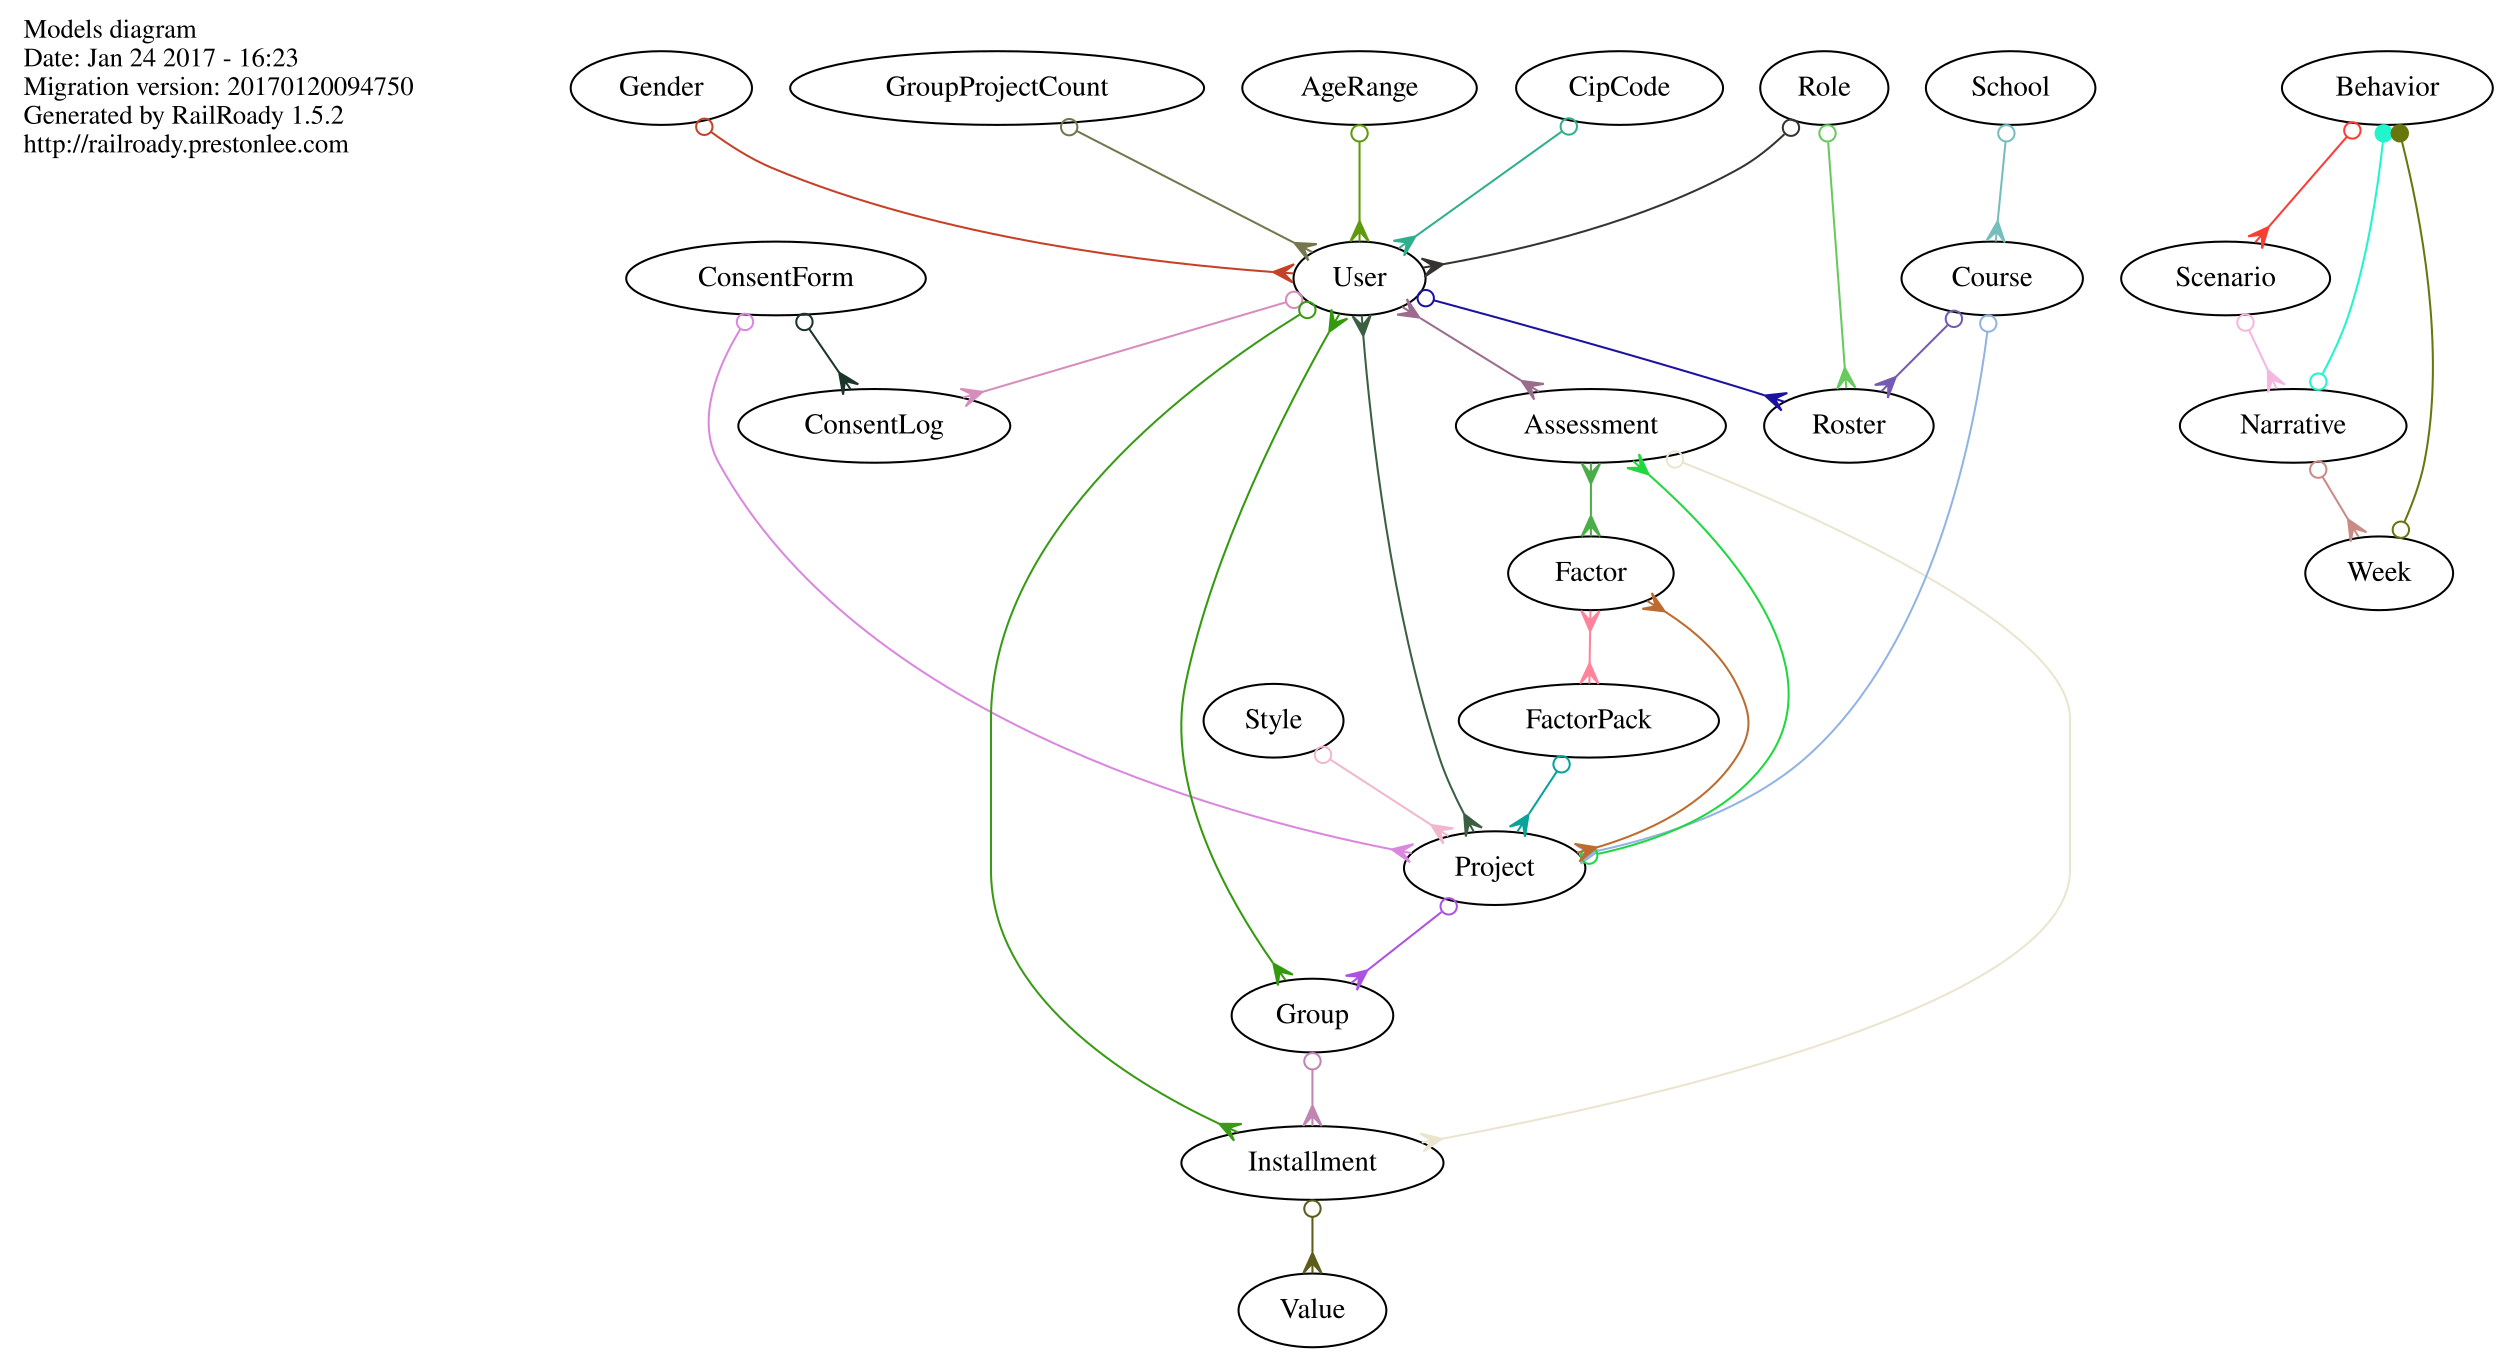
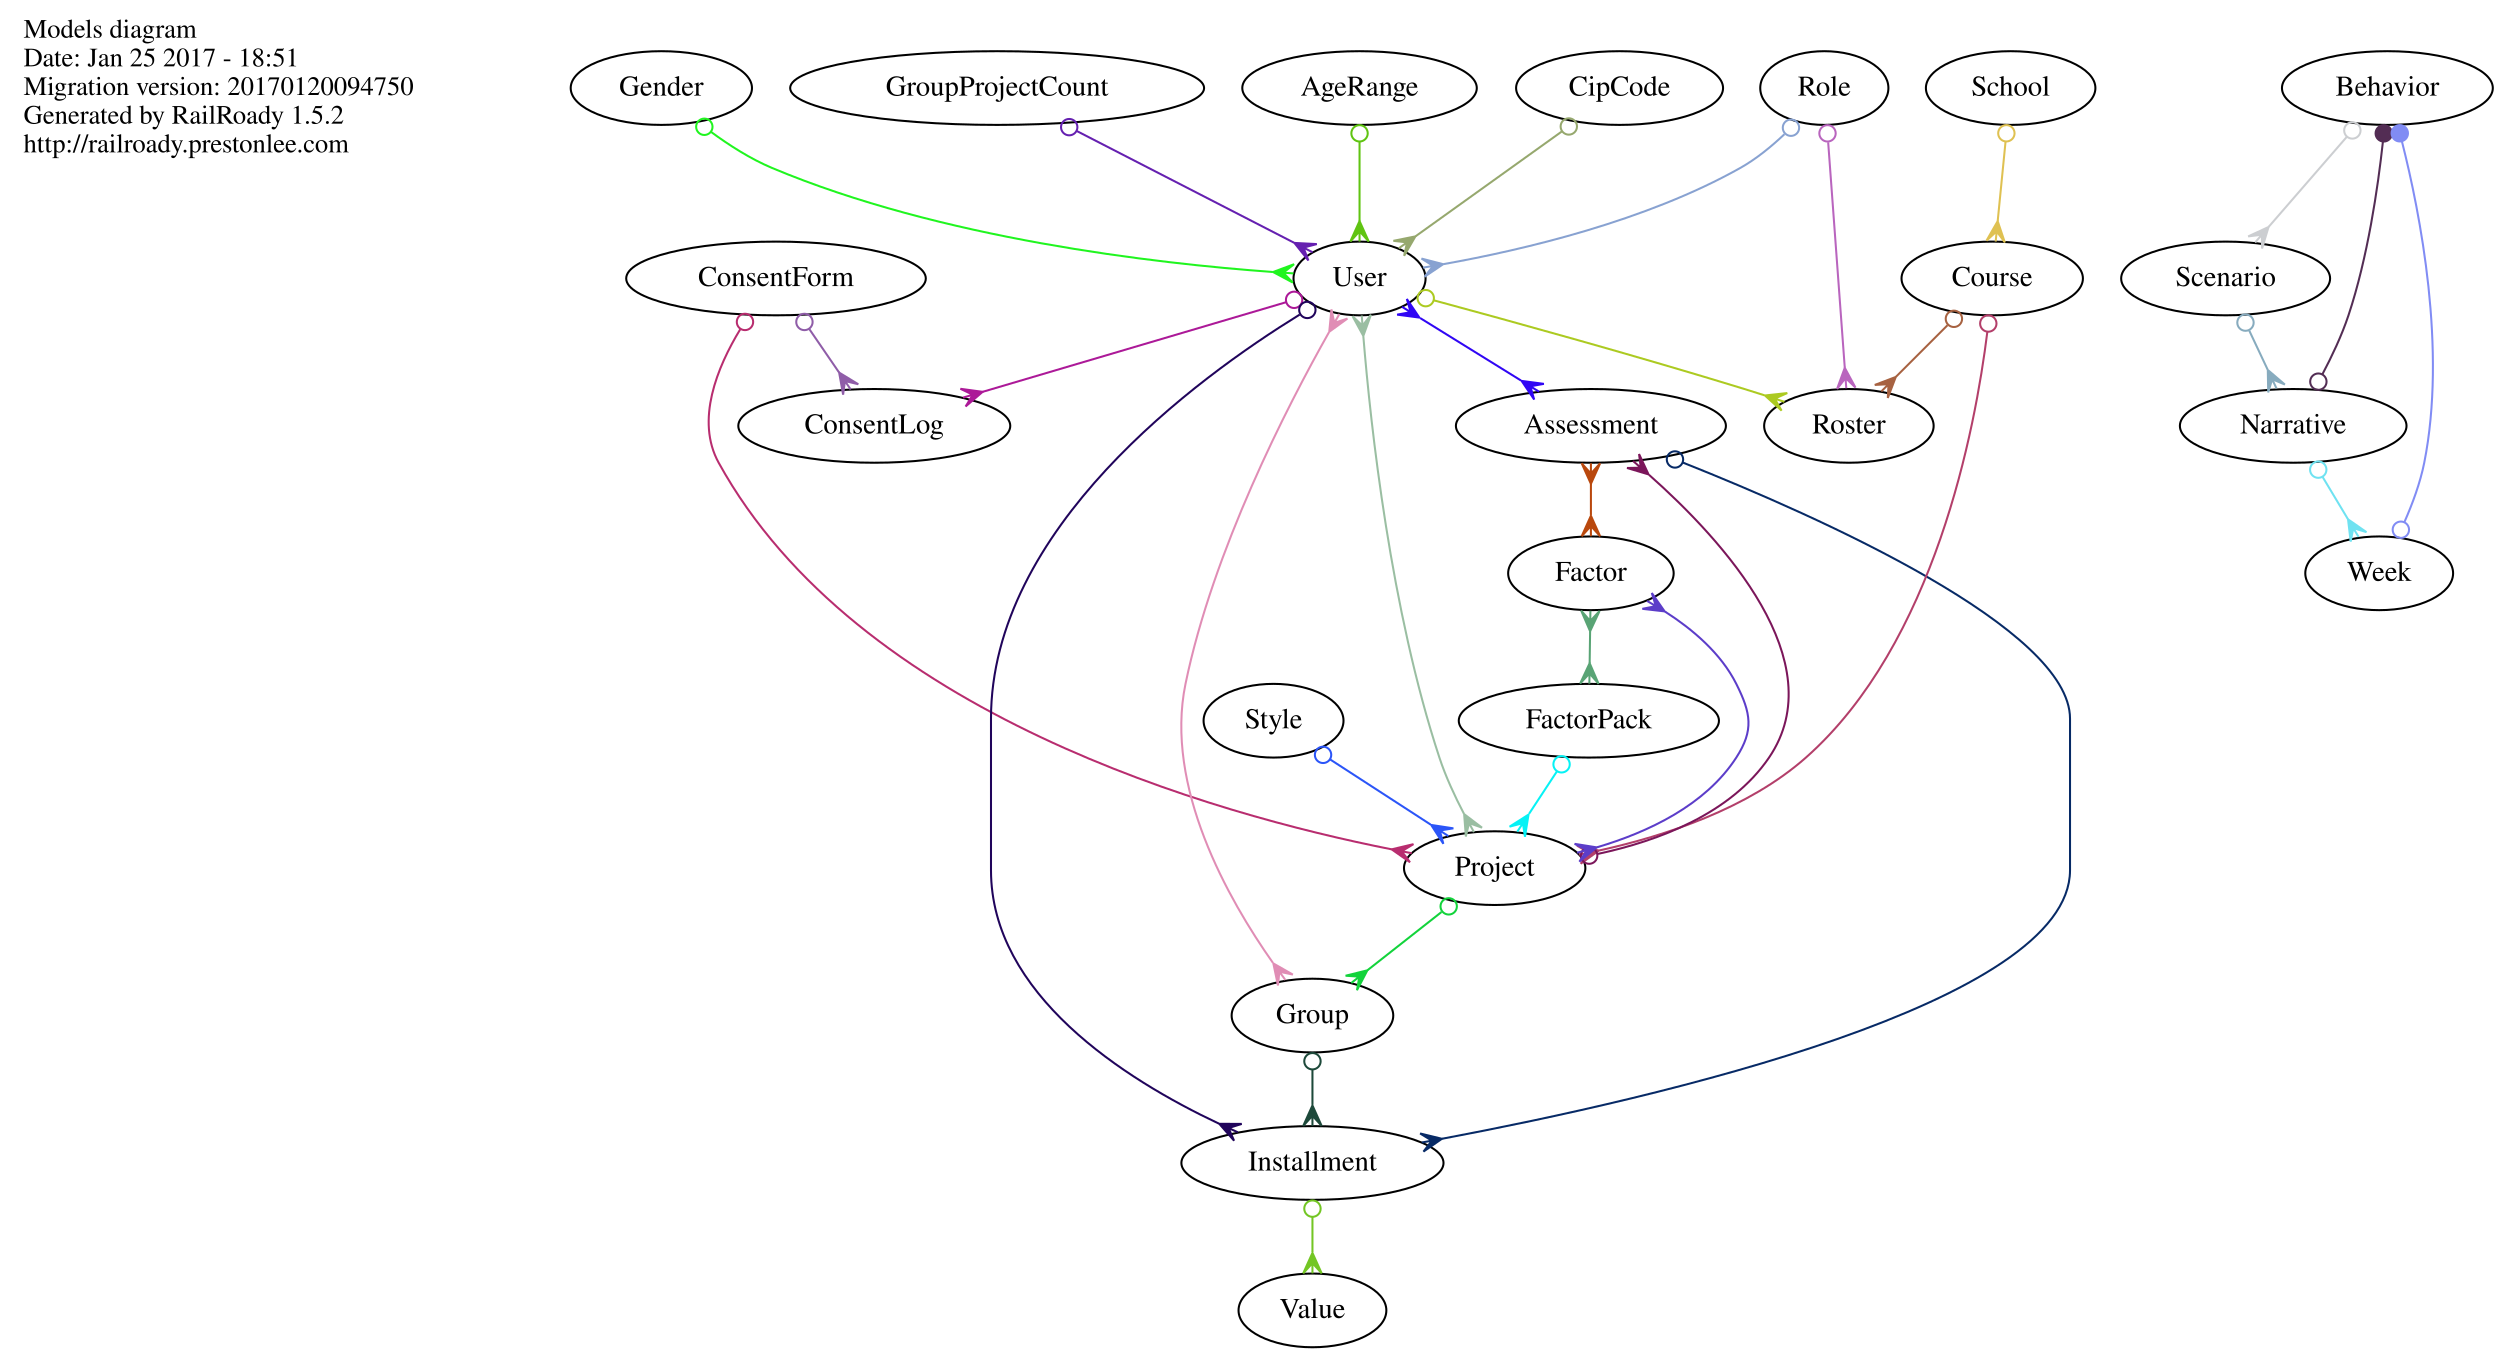
<svg xmlns="http://www.w3.org/2000/svg" width="1221pt" height="662pt" viewBox="0.00 0.00 1221.00 662.00">
  <g id="graph0" class="graph" transform="scale(1 1) rotate(0) translate(4 658)">
    <polygon fill="none" stroke="none" points="-4,4 -4,-658 1217,-658 1217,4 -4,4" />
    <g id="node1" class="node">
      <text text-anchor="start" x="7.5" y="-639.6" font-family="Times,serif" font-size="13.00">Models diagram</text>
-       <text text-anchor="start" x="7.5" y="-625.6" font-family="Times,serif" font-size="13.00">Date: Jan 24 2017 - 16:23</text>
+       <text text-anchor="start" x="7.5" y="-625.6" font-family="Times,serif" font-size="13.00">Date: Jan 25 2017 - 18:51</text>
      <text text-anchor="start" x="7.5" y="-611.6" font-family="Times,serif" font-size="13.00">Migration version: 20170120094750</text>
      <text text-anchor="start" x="7.5" y="-597.6" font-family="Times,serif" font-size="13.00">Generated by RailRoady 1.5.2</text>
      <text text-anchor="start" x="7.5" y="-583.6" font-family="Times,serif" font-size="13.00">http://railroady.prestonlee.com</text>
    </g>
    <g id="node2" class="node">
      <ellipse fill="none" stroke="black" cx="660" cy="-615" rx="57.269" ry="18" />
      <text text-anchor="middle" x="660" y="-611.3" font-family="Times,serif" font-size="14.00">AgeRange</text>
    </g>
    <g id="node22" class="node">
      <ellipse fill="none" stroke="black" cx="660" cy="-522" rx="32.246" ry="18" />
      <text text-anchor="middle" x="660" y="-518.3" font-family="Times,serif" font-size="14.00">User</text>
    </g>
    <g id="edge1" class="edge">
-       <path fill="none" stroke="#5e9a09" d="M660,-588.729C660,-576.725 660,-562.362 660,-550.129" />
-       <ellipse fill="none" stroke="#5e9a09" cx="660" cy="-592.884" rx="4" ry="4" />
-       <polygon fill="#5e9a09" stroke="#5e9a09" points="660,-550.04 664.5,-540.04 660,-545.04 660,-540.04 660,-540.04 660,-540.04 660,-545.04 655.5,-540.04 660,-550.04 660,-550.04" />
+       <path fill="none" stroke="#60c412" d="M660,-588.729C660,-576.725 660,-562.362 660,-550.129" />
+       <ellipse fill="none" stroke="#60c412" cx="660" cy="-592.884" rx="4" ry="4" />
+       <polygon fill="#60c412" stroke="#60c412" points="660,-550.04 664.5,-540.04 660,-545.04 660,-540.04 660,-540.04 660,-540.04 660,-545.04 655.5,-540.04 660,-550.04 660,-550.04" />
    </g>
    <g id="node3" class="node">
      <ellipse fill="none" stroke="black" cx="773" cy="-450" rx="65.942" ry="18" />
      <text text-anchor="middle" x="773" y="-446.3" font-family="Times,serif" font-size="14.00">Assessment</text>
    </g>
    <g id="node9" class="node">
      <ellipse fill="none" stroke="black" cx="773" cy="-378" rx="40.42" ry="18" />
      <text text-anchor="middle" x="773" y="-374.3" font-family="Times,serif" font-size="14.00">Factor</text>
    </g>
    <g id="edge3" class="edge">
-       <path fill="none" stroke="#4aad48" d="M773,-421.665C773,-416.687 773,-411.491 773,-406.507" />
-       <polygon fill="#4aad48" stroke="#4aad48" points="773,-421.697 768.5,-431.697 773,-426.697 773,-431.697 773,-431.697 773,-431.697 773,-426.697 777.5,-431.697 773,-421.697 773,-421.697" />
-       <polygon fill="#4aad48" stroke="#4aad48" points="773,-406.104 777.5,-396.104 773,-401.104 773,-396.104 773,-396.104 773,-396.104 773,-401.104 768.5,-396.104 773,-406.104 773,-406.104" />
+       <path fill="none" stroke="#b9480d" d="M773,-421.665C773,-416.687 773,-411.491 773,-406.507" />
+       <polygon fill="#b9480d" stroke="#b9480d" points="773,-421.697 768.5,-431.697 773,-426.697 773,-431.697 773,-431.697 773,-431.697 773,-426.697 777.5,-431.697 773,-421.697 773,-421.697" />
+       <polygon fill="#b9480d" stroke="#b9480d" points="773,-406.104 777.5,-396.104 773,-401.104 773,-396.104 773,-396.104 773,-396.104 773,-401.104 768.5,-396.104 773,-406.104 773,-406.104" />
    </g>
    <g id="node14" class="node">
      <ellipse fill="none" stroke="black" cx="637" cy="-90" rx="64.017" ry="18" />
      <text text-anchor="middle" x="637" y="-86.3" font-family="Times,serif" font-size="14.00">Installment</text>
    </g>
    <g id="edge2" class="edge">
-       <path fill="none" stroke="#ebe5cf" d="M817.948,-432.063C885.914,-405.039 1007,-350.755 1007,-307 1007,-307 1007,-307 1007,-233 1007,-168.095 806.044,-121.733 700.329,-101.833" />
-       <ellipse fill="none" stroke="#ebe5cf" cx="814.058" cy="-433.597" rx="4" ry="4" />
-       <polygon fill="#ebe5cf" stroke="#ebe5cf" points="700.238,-101.817 691.228,-95.566 695.322,-100.904 690.406,-99.991 690.406,-99.991 690.406,-99.991 695.322,-100.904 689.584,-104.415 700.238,-101.817 700.238,-101.817" />
+       <path fill="none" stroke="#072a66" d="M817.948,-432.063C885.914,-405.039 1007,-350.755 1007,-307 1007,-307 1007,-307 1007,-233 1007,-168.095 806.044,-121.733 700.329,-101.833" />
+       <ellipse fill="none" stroke="#072a66" cx="814.058" cy="-433.597" rx="4" ry="4" />
+       <polygon fill="#072a66" stroke="#072a66" points="700.238,-101.817 691.228,-95.566 695.322,-100.904 690.406,-99.991 690.406,-99.991 690.406,-99.991 695.322,-100.904 689.584,-104.415 700.238,-101.817 700.238,-101.817" />
    </g>
    <g id="node4" class="node">
      <ellipse fill="none" stroke="black" cx="1162" cy="-615" rx="51.493" ry="18" />
      <text text-anchor="middle" x="1162" y="-611.3" font-family="Times,serif" font-size="14.00">Behavior</text>
    </g>
    <g id="node19" class="node">
      <ellipse fill="none" stroke="black" cx="1083" cy="-522" rx="51.019" ry="18" />
      <text text-anchor="middle" x="1083" y="-518.3" font-family="Times,serif" font-size="14.00">Scenario</text>
    </g>
    <g id="edge4" class="edge">
-       <path fill="none" stroke="#fa3d35" d="M1142.22,-591.214C1130.57,-577.799 1115.85,-560.841 1104,-547.189" />
-       <ellipse fill="none" stroke="#fa3d35" cx="1144.89" cy="-594.289" rx="4" ry="4" />
-       <polygon fill="#fa3d35" stroke="#fa3d35" points="1103.95,-547.136 1100.8,-536.635 1100.68,-543.361 1097.4,-539.585 1097.4,-539.585 1097.4,-539.585 1100.68,-543.361 1094,-542.535 1103.95,-547.136 1103.95,-547.136" />
+       <path fill="none" stroke="#ccced1" d="M1142.22,-591.214C1130.57,-577.799 1115.85,-560.841 1104,-547.189" />
+       <ellipse fill="none" stroke="#ccced1" cx="1144.89" cy="-594.289" rx="4" ry="4" />
+       <polygon fill="#ccced1" stroke="#ccced1" points="1103.95,-547.136 1100.8,-536.635 1100.68,-543.361 1097.4,-539.585 1097.4,-539.585 1097.4,-539.585 1100.68,-543.361 1094,-542.535 1103.95,-547.136 1103.95,-547.136" />
    </g>
    <g id="node5" class="node">
      <ellipse fill="none" stroke="black" cx="787" cy="-615" rx="50.543" ry="18" />
      <text text-anchor="middle" x="787" y="-611.3" font-family="Times,serif" font-size="14.00">CipCode</text>
    </g>
    <g id="edge5" class="edge">
-       <path fill="none" stroke="#30af8f" d="M758.91,-593.872C737.614,-578.613 708.508,-557.758 687.387,-542.624" />
-       <ellipse fill="none" stroke="#30af8f" cx="762.205" cy="-596.233" rx="4" ry="4" />
-       <polygon fill="#30af8f" stroke="#30af8f" points="687.282,-542.548 681.774,-533.066 683.217,-539.636 679.153,-536.724 679.153,-536.724 679.153,-536.724 683.217,-539.636 676.532,-540.382 687.282,-542.548 687.282,-542.548" />
+       <path fill="none" stroke="#96a86e" d="M758.91,-593.872C737.614,-578.613 708.508,-557.758 687.387,-542.624" />
+       <ellipse fill="none" stroke="#96a86e" cx="762.205" cy="-596.233" rx="4" ry="4" />
+       <polygon fill="#96a86e" stroke="#96a86e" points="687.282,-542.548 681.774,-533.066 683.217,-539.636 679.153,-536.724 679.153,-536.724 679.153,-536.724 683.217,-539.636 676.532,-540.382 687.282,-542.548 687.282,-542.548" />
    </g>
    <g id="node6" class="node">
      <ellipse fill="none" stroke="black" cx="375" cy="-522" rx="73.165" ry="18" />
      <text text-anchor="middle" x="375" y="-518.3" font-family="Times,serif" font-size="14.00">ConsentForm</text>
    </g>
    <g id="node7" class="node">
      <ellipse fill="none" stroke="black" cx="423" cy="-450" rx="66.416" ry="18" />
      <text text-anchor="middle" x="423" y="-446.3" font-family="Times,serif" font-size="14.00">ConsentLog</text>
    </g>
    <g id="edge7" class="edge">
-       <path fill="none" stroke="#1b3529" d="M391.265,-497.28C395.935,-490.47 401.041,-483.023 405.767,-476.131" />
-       <ellipse fill="none" stroke="#1b3529" cx="388.882" cy="-500.756" rx="4" ry="4" />
-       <polygon fill="#1b3529" stroke="#1b3529" points="405.832,-476.036 415.199,-470.334 408.66,-471.913 411.488,-467.789 411.488,-467.789 411.488,-467.789 408.66,-471.913 407.776,-465.244 405.832,-476.036 405.832,-476.036" />
+       <path fill="none" stroke="#8f5da8" d="M391.265,-497.28C395.935,-490.47 401.041,-483.023 405.767,-476.131" />
+       <ellipse fill="none" stroke="#8f5da8" cx="388.882" cy="-500.756" rx="4" ry="4" />
+       <polygon fill="#8f5da8" stroke="#8f5da8" points="405.832,-476.036 415.199,-470.334 408.66,-471.913 411.488,-467.789 411.488,-467.789 411.488,-467.789 408.66,-471.913 407.776,-465.244 405.832,-476.036 405.832,-476.036" />
    </g>
    <g id="node16" class="node">
      <ellipse fill="none" stroke="black" cx="726" cy="-234" rx="44.295" ry="18" />
      <text text-anchor="middle" x="726" y="-230.3" font-family="Times,serif" font-size="14.00">Project</text>
    </g>
    <g id="edge6" class="edge">
-       <path fill="none" stroke="#da88de" d="M357.533,-497.169C346.248,-478.627 335.611,-452.664 347,-432 414.66,-309.243 589.02,-260.365 675.632,-243.191" />
-       <ellipse fill="none" stroke="#da88de" cx="359.847" cy="-500.766" rx="4" ry="4" />
-       <polygon fill="#da88de" stroke="#da88de" points="675.675,-243.183 686.344,-245.717 680.585,-242.24 685.495,-241.297 685.495,-241.297 685.495,-241.297 680.585,-242.24 684.647,-236.878 675.675,-243.183 675.675,-243.183" />
+       <path fill="none" stroke="#b82d6f" d="M357.533,-497.169C346.248,-478.627 335.611,-452.664 347,-432 414.66,-309.243 589.02,-260.365 675.632,-243.191" />
+       <ellipse fill="none" stroke="#b82d6f" cx="359.847" cy="-500.766" rx="4" ry="4" />
+       <polygon fill="#b82d6f" stroke="#b82d6f" points="675.675,-243.183 686.344,-245.717 680.585,-242.24 685.495,-241.297 685.495,-241.297 685.495,-241.297 680.585,-242.24 684.647,-236.878 675.675,-243.183 675.675,-243.183" />
    </g>
    <g id="node8" class="node">
      <ellipse fill="none" stroke="black" cx="969" cy="-522" rx="44.295" ry="18" />
      <text text-anchor="middle" x="969" y="-518.3" font-family="Times,serif" font-size="14.00">Course</text>
    </g>
    <g id="edge8" class="edge">
-       <path fill="none" stroke="#92b4e3" d="M966.622,-495.989C960.703,-448.18 940.911,-343.636 878,-288 849.853,-263.108 809.346,-249.743 777.225,-242.664" />
-       <ellipse fill="none" stroke="#92b4e3" cx="967.085" cy="-499.991" rx="4" ry="4" />
-       <polygon fill="#92b4e3" stroke="#92b4e3" points="776.911,-242.599 768.026,-236.172 772.014,-241.589 767.117,-240.579 767.117,-240.579 767.117,-240.579 772.014,-241.589 766.208,-244.987 776.911,-242.599 776.911,-242.599" />
+       <path fill="none" stroke="#b33f6a" d="M966.622,-495.989C960.703,-448.18 940.911,-343.636 878,-288 849.853,-263.108 809.346,-249.743 777.225,-242.664" />
+       <ellipse fill="none" stroke="#b33f6a" cx="967.085" cy="-499.991" rx="4" ry="4" />
+       <polygon fill="#b33f6a" stroke="#b33f6a" points="776.911,-242.599 768.026,-236.172 772.014,-241.589 767.117,-240.579 767.117,-240.579 767.117,-240.579 772.014,-241.589 766.208,-244.987 776.911,-242.599 776.911,-242.599" />
    </g>
    <g id="node18" class="node">
      <ellipse fill="none" stroke="black" cx="899" cy="-450" rx="41.394" ry="18" />
      <text text-anchor="middle" x="899" y="-446.3" font-family="Times,serif" font-size="14.00">Roster</text>
    </g>
    <g id="edge9" class="edge">
-       <path fill="none" stroke="#745ab2" d="M947.194,-499.194C939.17,-491.17 930.063,-482.063 921.942,-473.942" />
-       <ellipse fill="none" stroke="#745ab2" cx="950.287" cy="-502.287" rx="4" ry="4" />
-       <polygon fill="#745ab2" stroke="#745ab2" points="921.892,-473.892 918.003,-463.639 918.357,-470.357 914.821,-466.821 914.821,-466.821 914.821,-466.821 918.357,-470.357 911.639,-470.003 921.892,-473.892 921.892,-473.892" />
+       <path fill="none" stroke="#a76241" d="M947.194,-499.194C939.17,-491.17 930.063,-482.063 921.942,-473.942" />
+       <ellipse fill="none" stroke="#a76241" cx="950.287" cy="-502.287" rx="4" ry="4" />
+       <polygon fill="#a76241" stroke="#a76241" points="921.892,-473.892 918.003,-463.639 918.357,-470.357 914.821,-466.821 914.821,-466.821 914.821,-466.821 918.357,-470.357 911.639,-470.003 921.892,-473.892 921.892,-473.892" />
    </g>
    <g id="node10" class="node">
      <ellipse fill="none" stroke="black" cx="772" cy="-306" rx="63.541" ry="18" />
      <text text-anchor="middle" x="772" y="-302.3" font-family="Times,serif" font-size="14.00">FactorPack</text>
    </g>
    <g id="edge10" class="edge">
-       <path fill="none" stroke="#fe839b" d="M772.61,-349.665C772.536,-344.552 772.46,-339.21 772.387,-334.104" />
-       <polygon fill="#fe839b" stroke="#fe839b" points="772.61,-349.698 768.253,-359.761 772.681,-354.697 772.753,-359.697 772.753,-359.697 772.753,-359.697 772.681,-354.697 777.252,-359.632 772.61,-349.698 772.61,-349.698" />
-       <polygon fill="#fe839b" stroke="#fe839b" points="772.387,-334.103 776.744,-324.04 772.316,-329.104 772.244,-324.104 772.244,-324.104 772.244,-324.104 772.316,-329.104 767.745,-324.169 772.387,-334.103 772.387,-334.103" />
+       <path fill="none" stroke="#59a475" d="M772.61,-349.665C772.536,-344.552 772.46,-339.21 772.387,-334.104" />
+       <polygon fill="#59a475" stroke="#59a475" points="772.61,-349.698 768.253,-359.761 772.681,-354.697 772.753,-359.697 772.753,-359.697 772.753,-359.697 772.681,-354.697 777.252,-359.632 772.61,-349.698 772.61,-349.698" />
+       <polygon fill="#59a475" stroke="#59a475" points="772.387,-334.103 776.744,-324.04 772.316,-329.104 772.244,-324.104 772.244,-324.104 772.244,-324.104 772.316,-329.104 767.745,-324.169 772.387,-334.103 772.387,-334.103" />
    </g>
    <g id="edge11" class="edge">
-       <path fill="none" stroke="#09a399" d="M756.413,-281.28C752.037,-274.622 747.261,-267.354 742.817,-260.591" />
-       <ellipse fill="none" stroke="#09a399" cx="758.668" cy="-284.712" rx="4" ry="4" />
-       <polygon fill="#09a399" stroke="#09a399" points="742.525,-260.146 740.793,-249.318 739.779,-255.968 737.033,-251.789 737.033,-251.789 737.033,-251.789 739.779,-255.968 733.272,-254.26 742.525,-260.146 742.525,-260.146" />
+       <path fill="none" stroke="#06f2f5" d="M756.413,-281.28C752.037,-274.622 747.261,-267.354 742.817,-260.591" />
+       <ellipse fill="none" stroke="#06f2f5" cx="758.668" cy="-284.712" rx="4" ry="4" />
+       <polygon fill="#06f2f5" stroke="#06f2f5" points="742.525,-260.146 740.793,-249.318 739.779,-255.968 737.033,-251.789 737.033,-251.789 737.033,-251.789 739.779,-255.968 733.272,-254.26 742.525,-260.146 742.525,-260.146" />
    </g>
    <g id="node11" class="node">
      <ellipse fill="none" stroke="black" cx="319" cy="-615" rx="44.271" ry="18" />
      <text text-anchor="middle" x="319" y="-611.3" font-family="Times,serif" font-size="14.00">Gender</text>
    </g>
    <g id="edge12" class="edge">
-       <path fill="none" stroke="#c54127" d="M343.264,-593.578C352.131,-587.052 362.558,-580.389 373,-576 455.23,-541.436 560.085,-529.346 617.562,-525.166" />
-       <ellipse fill="none" stroke="#c54127" cx="339.993" cy="-596.076" rx="4" ry="4" />
-       <polygon fill="#c54127" stroke="#c54127" points="617.75,-525.153 628.033,-528.963 622.738,-524.813 627.727,-524.474 627.727,-524.474 627.727,-524.474 622.738,-524.813 627.421,-519.984 617.75,-525.153 617.75,-525.153" />
+       <path fill="none" stroke="#20f51f" d="M343.264,-593.578C352.131,-587.052 362.558,-580.389 373,-576 455.23,-541.436 560.085,-529.346 617.562,-525.166" />
+       <ellipse fill="none" stroke="#20f51f" cx="339.993" cy="-596.076" rx="4" ry="4" />
+       <polygon fill="#20f51f" stroke="#20f51f" points="617.75,-525.153 628.033,-528.963 622.738,-524.813 627.727,-524.474 627.727,-524.474 627.727,-524.474 622.738,-524.813 627.421,-519.984 617.75,-525.153 617.75,-525.153" />
    </g>
    <g id="node12" class="node">
      <ellipse fill="none" stroke="black" cx="637" cy="-162" rx="39.469" ry="18" />
      <text text-anchor="middle" x="637" y="-158.3" font-family="Times,serif" font-size="14.00">Group</text>
    </g>
    <g id="edge14" class="edge">
-       <path fill="none" stroke="#c085b3" d="M637,-135.64C637,-130.063 637,-124.132 637,-118.476" />
-       <ellipse fill="none" stroke="#c085b3" cx="637" cy="-139.697" rx="4" ry="4" />
-       <polygon fill="#c085b3" stroke="#c085b3" points="637,-118.104 641.5,-108.104 637,-113.104 637,-108.104 637,-108.104 637,-108.104 637,-113.104 632.5,-108.104 637,-118.104 637,-118.104" />
+       <path fill="none" stroke="#1d493a" d="M637,-135.64C637,-130.063 637,-124.132 637,-118.476" />
+       <ellipse fill="none" stroke="#1d493a" cx="637" cy="-139.697" rx="4" ry="4" />
+       <polygon fill="#1d493a" stroke="#1d493a" points="637,-118.104 641.5,-108.104 637,-113.104 637,-108.104 637,-108.104 637,-108.104 637,-113.104 632.5,-108.104 637,-118.104 637,-118.104" />
    </g>
    <g id="edge13" class="edge">
-       <path fill="none" stroke="#34990d" d="M617.649,-187.813C595.824,-218.785 564.634,-273.808 575,-324 588.452,-389.132 624.486,-459.238 645.06,-495.698" />
-       <polygon fill="#34990d" stroke="#34990d" points="617.907,-187.458 627.429,-182.018 620.848,-183.415 623.79,-179.371 623.79,-179.371 623.79,-179.371 620.848,-183.415 620.151,-176.724 617.907,-187.458 617.907,-187.458" />
-       <polygon fill="#34990d" stroke="#34990d" points="645.21,-495.96 646.272,-506.875 647.693,-500.3 650.177,-504.639 650.177,-504.639 650.177,-504.639 647.693,-500.3 654.083,-502.403 645.21,-495.96 645.21,-495.96" />
+       <path fill="none" stroke="#e08db5" d="M617.649,-187.813C595.824,-218.785 564.634,-273.808 575,-324 588.452,-389.132 624.486,-459.238 645.06,-495.698" />
+       <polygon fill="#e08db5" stroke="#e08db5" points="617.907,-187.458 627.429,-182.018 620.848,-183.415 623.79,-179.371 623.79,-179.371 623.79,-179.371 620.848,-183.415 620.151,-176.724 617.907,-187.458 617.907,-187.458" />
+       <polygon fill="#e08db5" stroke="#e08db5" points="645.21,-495.96 646.272,-506.875 647.693,-500.3 650.177,-504.639 650.177,-504.639 650.177,-504.639 647.693,-500.3 654.083,-502.403 645.21,-495.96 645.21,-495.96" />
    </g>
    <g id="node13" class="node">
      <ellipse fill="none" stroke="black" cx="483" cy="-615" rx="101.087" ry="18" />
      <text text-anchor="middle" x="483" y="-611.3" font-family="Times,serif" font-size="14.00">GroupProjectCount</text>
    </g>
    <g id="edge15" class="edge">
-       <path fill="none" stroke="#74774e" d="M521.919,-593.991C553.731,-577.635 598.164,-554.792 627.951,-539.477" />
-       <ellipse fill="none" stroke="#74774e" cx="518.201" cy="-595.902" rx="4" ry="4" />
-       <polygon fill="#74774e" stroke="#74774e" points="628.179,-539.36 639.131,-538.789 632.626,-537.074 637.073,-534.787 637.073,-534.787 637.073,-534.787 632.626,-537.074 635.015,-530.785 628.179,-539.36 628.179,-539.36" />
+       <path fill="none" stroke="#6520b0" d="M521.919,-593.991C553.731,-577.635 598.164,-554.792 627.951,-539.477" />
+       <ellipse fill="none" stroke="#6520b0" cx="518.201" cy="-595.902" rx="4" ry="4" />
+       <polygon fill="#6520b0" stroke="#6520b0" points="628.179,-539.36 639.131,-538.789 632.626,-537.074 637.073,-534.787 637.073,-534.787 637.073,-534.787 632.626,-537.074 635.015,-530.785 628.179,-539.36 628.179,-539.36" />
    </g>
    <g id="node23" class="node">
      <ellipse fill="none" stroke="black" cx="637" cy="-18" rx="36.096" ry="18" />
      <text text-anchor="middle" x="637" y="-14.3" font-family="Times,serif" font-size="14.00">Value</text>
    </g>
    <g id="edge16" class="edge">
-       <path fill="none" stroke="#5c5c1b" d="M637,-63.64C637,-58.063 637,-52.132 637,-46.476" />
-       <ellipse fill="none" stroke="#5c5c1b" cx="637" cy="-67.697" rx="4" ry="4" />
-       <polygon fill="#5c5c1b" stroke="#5c5c1b" points="637,-46.104 641.5,-36.104 637,-41.104 637,-36.104 637,-36.104 637,-36.104 637,-41.104 632.5,-36.104 637,-46.104 637,-46.104" />
+       <path fill="none" stroke="#73c624" d="M637,-63.64C637,-58.063 637,-52.132 637,-46.476" />
+       <ellipse fill="none" stroke="#73c624" cx="637" cy="-67.697" rx="4" ry="4" />
+       <polygon fill="#73c624" stroke="#73c624" points="637,-46.104 641.5,-36.104 637,-41.104 637,-36.104 637,-36.104 637,-36.104 637,-41.104 632.5,-36.104 637,-46.104 637,-46.104" />
    </g>
    <g id="node15" class="node">
      <ellipse fill="none" stroke="black" cx="1116" cy="-450" rx="55.344" ry="18" />
      <text text-anchor="middle" x="1116" y="-446.3" font-family="Times,serif" font-size="14.00">Narrative</text>
    </g>
    <g id="edge18" class="edge">
-       <path fill="none" stroke="#22f4cb" d="M1130.23,-475.141C1134.91,-483.971 1139.74,-494.201 1143,-504 1152.38,-532.21 1157.34,-566.11 1159.81,-588.751" />
-       <ellipse fill="none" stroke="#22f4cb" cx="1128.29" cy="-471.602" rx="4" ry="4" />
-       <ellipse fill="#22f4cb" stroke="#22f4cb" cx="1160.23" cy="-592.862" rx="4" ry="4" />
+       <path fill="none" stroke="#532d54" d="M1130.23,-475.141C1134.91,-483.971 1139.74,-494.201 1143,-504 1152.38,-532.21 1157.34,-566.11 1159.81,-588.751" />
+       <ellipse fill="none" stroke="#532d54" cx="1128.29" cy="-471.602" rx="4" ry="4" />
+       <ellipse fill="#532d54" stroke="#532d54" cx="1160.23" cy="-592.862" rx="4" ry="4" />
    </g>
    <g id="node24" class="node">
      <ellipse fill="none" stroke="black" cx="1158" cy="-378" rx="36.096" ry="18" />
      <text text-anchor="middle" x="1158" y="-374.3" font-family="Times,serif" font-size="14.00">Week</text>
    </g>
    <g id="edge17" class="edge">
-       <path fill="none" stroke="#c98b85" d="M1130.4,-424.998C1134.37,-418.387 1138.68,-411.194 1142.7,-404.502" />
-       <ellipse fill="none" stroke="#c98b85" cx="1128.23" cy="-428.625" rx="4" ry="4" />
-       <polygon fill="#c98b85" stroke="#c98b85" points="1142.78,-404.364 1151.79,-398.104 1145.35,-400.076 1147.93,-395.789 1147.93,-395.789 1147.93,-395.789 1145.35,-400.076 1144.07,-393.474 1142.78,-404.364 1142.78,-404.364" />
+       <path fill="none" stroke="#6fe2f1" d="M1130.4,-424.998C1134.37,-418.387 1138.68,-411.194 1142.7,-404.502" />
+       <ellipse fill="none" stroke="#6fe2f1" cx="1128.23" cy="-428.625" rx="4" ry="4" />
+       <polygon fill="#6fe2f1" stroke="#6fe2f1" points="1142.78,-404.364 1151.79,-398.104 1145.35,-400.076 1147.93,-395.789 1147.93,-395.789 1147.93,-395.789 1145.35,-400.076 1144.07,-393.474 1142.78,-404.364 1142.78,-404.364" />
    </g>
    <g id="edge20" class="edge">
-       <path fill="none" stroke="#1fd73e" d="M776.43,-240.958C806.101,-247.345 841.358,-260.579 860,-288 891.719,-334.655 837.577,-394.049 801.425,-426.062" />
-       <ellipse fill="none" stroke="#1fd73e" cx="772.151" cy="-240.11" rx="4" ry="4" />
-       <polygon fill="#1fd73e" stroke="#1fd73e" points="801.146,-426.303 790.636,-429.432 797.361,-429.571 793.577,-432.838 793.577,-432.838 793.577,-432.838 797.361,-429.571 796.517,-436.245 801.146,-426.303 801.146,-426.303" />
+       <path fill="none" stroke="#7b165a" d="M776.43,-240.958C806.101,-247.345 841.358,-260.579 860,-288 891.719,-334.655 837.577,-394.049 801.425,-426.062" />
+       <ellipse fill="none" stroke="#7b165a" cx="772.151" cy="-240.11" rx="4" ry="4" />
+       <polygon fill="#7b165a" stroke="#7b165a" points="801.146,-426.303 790.636,-429.432 797.361,-429.571 793.577,-432.838 793.577,-432.838 793.577,-432.838 797.361,-429.571 796.517,-436.245 801.146,-426.303 801.146,-426.303" />
    </g>
    <g id="edge22" class="edge">
-       <path fill="none" stroke="#bc6c2e" d="M775.944,-244.167C800.898,-251.541 828.921,-264.697 844,-288 852.692,-301.433 851.172,-309.697 844,-324 836.534,-338.889 822.682,-350.665 809.181,-359.297" />
-       <polygon fill="#bc6c2e" stroke="#bc6c2e" points="775.858,-244.143 767.384,-237.182 771.032,-242.834 766.206,-241.525 766.206,-241.525 766.206,-241.525 771.032,-242.834 765.028,-245.868 775.858,-244.143 775.858,-244.143" />
-       <polygon fill="#bc6c2e" stroke="#bc6c2e" points="809.019,-359.394 798.125,-360.652 804.725,-361.956 800.431,-364.517 800.431,-364.517 800.431,-364.517 804.725,-361.956 802.736,-368.382 809.019,-359.394 809.019,-359.394" />
+       <path fill="none" stroke="#5c3dc9" d="M775.944,-244.167C800.898,-251.541 828.921,-264.697 844,-288 852.692,-301.433 851.172,-309.697 844,-324 836.534,-338.889 822.682,-350.665 809.181,-359.297" />
+       <polygon fill="#5c3dc9" stroke="#5c3dc9" points="775.858,-244.143 767.384,-237.182 771.032,-242.834 766.206,-241.525 766.206,-241.525 766.206,-241.525 771.032,-242.834 765.028,-245.868 775.858,-244.143 775.858,-244.143" />
+       <polygon fill="#5c3dc9" stroke="#5c3dc9" points="809.019,-359.394 798.125,-360.652 804.725,-361.956 800.431,-364.517 800.431,-364.517 800.431,-364.517 804.725,-361.956 802.736,-368.382 809.019,-359.394 809.019,-359.394" />
    </g>
    <g id="edge19" class="edge">
-       <path fill="none" stroke="#ac52e3" d="M700.04,-212.582C688.692,-203.657 675.385,-193.19 663.928,-184.18" />
-       <ellipse fill="none" stroke="#ac52e3" cx="703.544" cy="-215.338" rx="4" ry="4" />
-       <polygon fill="#ac52e3" stroke="#ac52e3" points="663.828,-184.101 658.75,-174.382 659.898,-181.01 655.968,-177.919 655.968,-177.919 655.968,-177.919 659.898,-181.01 653.186,-181.456 663.828,-184.101 663.828,-184.101" />
+       <path fill="none" stroke="#12d33b" d="M700.04,-212.582C688.692,-203.657 675.385,-193.19 663.928,-184.18" />
+       <ellipse fill="none" stroke="#12d33b" cx="703.544" cy="-215.338" rx="4" ry="4" />
+       <polygon fill="#12d33b" stroke="#12d33b" points="663.828,-184.101 658.75,-174.382 659.898,-181.01 655.968,-177.919 655.968,-177.919 655.968,-177.919 659.898,-181.01 653.186,-181.456 663.828,-184.101 663.828,-184.101" />
    </g>
    <g id="edge21" class="edge">
-       <path fill="none" stroke="#3a5f42" d="M710.963,-260.613C706.53,-269.094 702.054,-278.737 699,-288 675.261,-359.996 665.471,-449.492 661.862,-493.685" />
-       <polygon fill="#3a5f42" stroke="#3a5f42" points="711.083,-260.393 719.822,-253.768 713.477,-256.003 715.872,-251.613 715.872,-251.613 715.872,-251.613 713.477,-256.003 711.921,-249.459 711.083,-260.393 711.083,-260.393" />
-       <polygon fill="#3a5f42" stroke="#3a5f42" points="661.843,-493.936 656.587,-503.56 661.458,-498.922 661.073,-503.907 661.073,-503.907 661.073,-503.907 661.458,-498.922 665.56,-504.253 661.843,-493.936 661.843,-493.936" />
+       <path fill="none" stroke="#9abea2" d="M710.963,-260.613C706.53,-269.094 702.054,-278.737 699,-288 675.261,-359.996 665.471,-449.492 661.862,-493.685" />
+       <polygon fill="#9abea2" stroke="#9abea2" points="711.083,-260.393 719.822,-253.768 713.477,-256.003 715.872,-251.613 715.872,-251.613 715.872,-251.613 713.477,-256.003 711.921,-249.459 711.083,-260.393 711.083,-260.393" />
+       <polygon fill="#9abea2" stroke="#9abea2" points="661.843,-493.936 656.587,-503.56 661.458,-498.922 661.073,-503.907 661.073,-503.907 661.073,-503.907 661.458,-498.922 665.56,-504.253 661.843,-493.936 661.843,-493.936" />
    </g>
    <g id="node17" class="node">
      <ellipse fill="none" stroke="black" cx="887" cy="-615" rx="31.297" ry="18" />
      <text text-anchor="middle" x="887" y="-611.3" font-family="Times,serif" font-size="14.00">Role</text>
    </g>
    <g id="edge24" class="edge">
-       <path fill="none" stroke="#67c95e" d="M888.876,-588.52C891.079,-558.6 894.718,-509.164 896.981,-478.427" />
-       <ellipse fill="none" stroke="#67c95e" cx="888.555" cy="-592.875" rx="4" ry="4" />
-       <polygon fill="#67c95e" stroke="#67c95e" points="896.985,-478.37 902.207,-468.727 897.352,-473.383 897.719,-468.397 897.719,-468.397 897.719,-468.397 897.352,-473.383 893.231,-468.066 896.985,-478.37 896.985,-478.37" />
+       <path fill="none" stroke="#b965be" d="M888.876,-588.52C891.079,-558.6 894.718,-509.164 896.981,-478.427" />
+       <ellipse fill="none" stroke="#b965be" cx="888.555" cy="-592.875" rx="4" ry="4" />
+       <polygon fill="#b965be" stroke="#b965be" points="896.985,-478.37 902.207,-468.727 897.352,-473.383 897.719,-468.397 897.719,-468.397 897.719,-468.397 897.352,-473.383 893.231,-468.066 896.985,-478.37 896.985,-478.37" />
    </g>
    <g id="edge23" class="edge">
-       <path fill="none" stroke="#373330" d="M867.556,-592.487C861.184,-586.451 853.739,-580.355 846,-576 799.931,-550.079 740.181,-535.995 701,-528.993" />
-       <ellipse fill="none" stroke="#373330" cx="870.705" cy="-595.617" rx="4" ry="4" />
-       <polygon fill="#373330" stroke="#373330" points="700.87,-528.97 691.773,-522.846 695.942,-528.126 691.013,-527.282 691.013,-527.282 691.013,-527.282 695.942,-528.126 690.254,-531.717 700.87,-528.97 700.87,-528.97" />
+       <path fill="none" stroke="#88a2d1" d="M867.556,-592.487C861.184,-586.451 853.739,-580.355 846,-576 799.931,-550.079 740.181,-535.995 701,-528.993" />
+       <ellipse fill="none" stroke="#88a2d1" cx="870.705" cy="-595.617" rx="4" ry="4" />
+       <polygon fill="#88a2d1" stroke="#88a2d1" points="700.87,-528.97 691.773,-522.846 695.942,-528.126 691.013,-527.282 691.013,-527.282 691.013,-527.282 695.942,-528.126 690.254,-531.717 700.87,-528.97 700.87,-528.97" />
    </g>
    <g id="edge25" class="edge">
-       <path fill="none" stroke="#f5b7e1" d="M1094.53,-496.548C1097.41,-490.428 1100.52,-483.835 1103.45,-477.616" />
-       <ellipse fill="none" stroke="#f5b7e1" cx="1092.69" cy="-500.437" rx="4" ry="4" />
-       <polygon fill="#f5b7e1" stroke="#f5b7e1" points="1103.59,-477.321 1111.93,-470.194 1105.72,-472.798 1107.86,-468.275 1107.86,-468.275 1107.86,-468.275 1105.72,-472.798 1103.79,-466.356 1103.59,-477.321 1103.59,-477.321" />
+       <path fill="none" stroke="#87abbe" d="M1094.53,-496.548C1097.41,-490.428 1100.52,-483.835 1103.45,-477.616" />
+       <ellipse fill="none" stroke="#87abbe" cx="1092.69" cy="-500.437" rx="4" ry="4" />
+       <polygon fill="#87abbe" stroke="#87abbe" points="1103.59,-477.321 1111.93,-470.194 1105.72,-472.798 1107.86,-468.275 1107.86,-468.275 1107.86,-468.275 1105.72,-472.798 1103.79,-466.356 1103.59,-477.321 1103.59,-477.321" />
    </g>
    <g id="node20" class="node">
      <ellipse fill="none" stroke="black" cx="978" cy="-615" rx="41.394" ry="18" />
      <text text-anchor="middle" x="978" y="-611.3" font-family="Times,serif" font-size="14.00">School</text>
    </g>
    <g id="edge26" class="edge">
-       <path fill="none" stroke="#76bebd" d="M975.501,-588.729C974.313,-576.725 972.893,-562.362 971.683,-550.129" />
-       <ellipse fill="none" stroke="#76bebd" cx="975.913" cy="-592.903" rx="4" ry="4" />
-       <polygon fill="#76bebd" stroke="#76bebd" points="971.67,-549.991 975.163,-539.597 971.177,-545.015 970.685,-540.04 970.685,-540.04 970.685,-540.04 971.177,-545.015 966.207,-540.483 971.67,-549.991 971.67,-549.991" />
+       <path fill="none" stroke="#dfc152" d="M975.501,-588.729C974.313,-576.725 972.893,-562.362 971.683,-550.129" />
+       <ellipse fill="none" stroke="#dfc152" cx="975.913" cy="-592.903" rx="4" ry="4" />
+       <polygon fill="#dfc152" stroke="#dfc152" points="971.67,-549.991 975.163,-539.597 971.177,-545.015 970.685,-540.04 970.685,-540.04 970.685,-540.04 971.177,-545.015 966.207,-540.483 971.67,-549.991 971.67,-549.991" />
    </g>
    <g id="node21" class="node">
      <ellipse fill="none" stroke="black" cx="618" cy="-306" rx="34.171" ry="18" />
      <text text-anchor="middle" x="618" y="-302.3" font-family="Times,serif" font-size="14.00">Style</text>
    </g>
    <g id="edge27" class="edge">
-       <path fill="none" stroke="#f1b7cd" d="M645.655,-287.076C660.618,-277.377 679.155,-265.362 694.653,-255.318" />
-       <ellipse fill="none" stroke="#f1b7cd" cx="642.18" cy="-289.328" rx="4" ry="4" />
-       <polygon fill="#f1b7cd" stroke="#f1b7cd" points="694.985,-255.103 705.824,-253.44 699.18,-252.383 703.376,-249.664 703.376,-249.664 703.376,-249.664 699.18,-252.383 700.929,-245.887 694.985,-255.103 694.985,-255.103" />
+       <path fill="none" stroke="#2b55f8" d="M645.655,-287.076C660.618,-277.377 679.155,-265.362 694.653,-255.318" />
+       <ellipse fill="none" stroke="#2b55f8" cx="642.18" cy="-289.328" rx="4" ry="4" />
+       <polygon fill="#2b55f8" stroke="#2b55f8" points="694.985,-255.103 705.824,-253.44 699.18,-252.383 703.376,-249.664 703.376,-249.664 703.376,-249.664 699.18,-252.383 700.929,-245.887 694.985,-255.103 694.985,-255.103" />
    </g>
    <g id="edge31" class="edge">
-       <path fill="none" stroke="#9c6c8f" d="M689.667,-502.622C704.739,-493.286 723.128,-481.894 738.795,-472.189" />
-       <polygon fill="#9c6c8f" stroke="#9c6c8f" points="689.227,-502.895 678.356,-504.335 684.976,-505.528 680.726,-508.161 680.726,-508.161 680.726,-508.161 684.976,-505.528 683.096,-511.986 689.227,-502.895 689.227,-502.895" />
-       <polygon fill="#9c6c8f" stroke="#9c6c8f" points="739.157,-471.965 750.028,-470.524 743.408,-469.332 747.658,-466.698 747.658,-466.698 747.658,-466.698 743.408,-469.332 745.288,-462.873 739.157,-471.965 739.157,-471.965" />
+       <path fill="none" stroke="#3006f4" d="M689.667,-502.622C704.739,-493.286 723.128,-481.894 738.795,-472.189" />
+       <polygon fill="#3006f4" stroke="#3006f4" points="689.227,-502.895 678.356,-504.335 684.976,-505.528 680.726,-508.161 680.726,-508.161 680.726,-508.161 684.976,-505.528 683.096,-511.986 689.227,-502.895 689.227,-502.895" />
+       <polygon fill="#3006f4" stroke="#3006f4" points="739.157,-471.965 750.028,-470.524 743.408,-469.332 747.658,-466.698 747.658,-466.698 747.658,-466.698 743.408,-469.332 745.288,-462.873 739.157,-471.965 739.157,-471.965" />
    </g>
    <g id="edge28" class="edge">
-       <path fill="none" stroke="#d78dbc" d="M624.068,-510.387C584.67,-498.751 521.064,-479.964 475.951,-466.639" />
-       <ellipse fill="none" stroke="#d78dbc" cx="628.046" cy="-511.562" rx="4" ry="4" />
-       <polygon fill="#d78dbc" stroke="#d78dbc" points="475.926,-466.632 467.611,-459.484 471.131,-465.216 466.336,-463.8 466.336,-463.8 466.336,-463.8 471.131,-465.216 465.061,-468.115 475.926,-466.632 475.926,-466.632" />
+       <path fill="none" stroke="#ac1998" d="M624.068,-510.387C584.67,-498.751 521.064,-479.964 475.951,-466.639" />
+       <ellipse fill="none" stroke="#ac1998" cx="628.046" cy="-511.562" rx="4" ry="4" />
+       <polygon fill="#ac1998" stroke="#ac1998" points="475.926,-466.632 467.611,-459.484 471.131,-465.216 466.336,-463.8 466.336,-463.8 466.336,-463.8 471.131,-465.216 465.061,-468.115 475.926,-466.632 475.926,-466.632" />
    </g>
    <g id="edge29" class="edge">
-       <path fill="none" stroke="#389a15" d="M630.78,-504.366C579.805,-472.923 480,-399.544 480,-307 480,-307 480,-307 480,-233 480,-172.486 544.95,-131.071 591.299,-109.222" />
-       <ellipse fill="none" stroke="#389a15" cx="634.508" cy="-506.625" rx="4" ry="4" />
-       <polygon fill="#389a15" stroke="#389a15" points="591.489,-109.135 602.454,-109.078 596.037,-107.06 600.586,-104.984 600.586,-104.984 600.586,-104.984 596.037,-107.06 598.719,-100.89 591.489,-109.135 591.489,-109.135" />
+       <path fill="none" stroke="#20045b" d="M630.78,-504.366C579.805,-472.923 480,-399.544 480,-307 480,-307 480,-307 480,-233 480,-172.486 544.95,-131.071 591.299,-109.222" />
+       <ellipse fill="none" stroke="#20045b" cx="634.508" cy="-506.625" rx="4" ry="4" />
+       <polygon fill="#20045b" stroke="#20045b" points="591.489,-109.135 602.454,-109.078 596.037,-107.06 600.586,-104.984 600.586,-104.984 600.586,-104.984 596.037,-107.06 598.719,-100.89 591.489,-109.135 591.489,-109.135" />
    </g>
    <g id="edge30" class="edge">
-       <path fill="none" stroke="#1c12a0" d="M696.203,-511.336C734.169,-501.075 795.497,-484.142 848,-468 851.167,-467.026 854.436,-465.996 857.719,-464.943" />
-       <ellipse fill="none" stroke="#1c12a0" cx="692.33" cy="-512.38" rx="4" ry="4" />
-       <polygon fill="#1c12a0" stroke="#1c12a0" points="858.008,-464.849 868.91,-466.03 862.762,-463.3 867.516,-461.752 867.516,-461.752 867.516,-461.752 862.762,-463.3 866.122,-457.473 858.008,-464.849 858.008,-464.849" />
+       <path fill="none" stroke="#acca21" d="M696.203,-511.336C734.169,-501.075 795.497,-484.142 848,-468 851.167,-467.026 854.436,-465.996 857.719,-464.943" />
+       <ellipse fill="none" stroke="#acca21" cx="692.33" cy="-512.38" rx="4" ry="4" />
+       <polygon fill="#acca21" stroke="#acca21" points="858.008,-464.849 868.91,-466.03 862.762,-463.3 867.516,-461.752 867.516,-461.752 867.516,-461.752 862.762,-463.3 866.122,-457.473 858.008,-464.849 858.008,-464.849" />
    </g>
    <g id="edge32" class="edge">
-       <path fill="none" stroke="#68760e" d="M1170.32,-403.027C1174.23,-411.893 1178.04,-422.176 1180,-432 1191.03,-487.349 1178.07,-553.579 1169.11,-588.896" />
-       <ellipse fill="none" stroke="#68760e" cx="1168.58" cy="-399.278" rx="4" ry="4" />
-       <ellipse fill="#68760e" stroke="#68760e" cx="1168.06" cy="-592.903" rx="4" ry="4" />
+       <path fill="none" stroke="#818cf4" d="M1170.32,-403.027C1174.23,-411.893 1178.04,-422.176 1180,-432 1191.03,-487.349 1178.07,-553.579 1169.11,-588.896" />
+       <ellipse fill="none" stroke="#818cf4" cx="1168.58" cy="-399.278" rx="4" ry="4" />
+       <ellipse fill="#818cf4" stroke="#818cf4" cx="1168.06" cy="-592.903" rx="4" ry="4" />
    </g>
  </g>
</svg>
